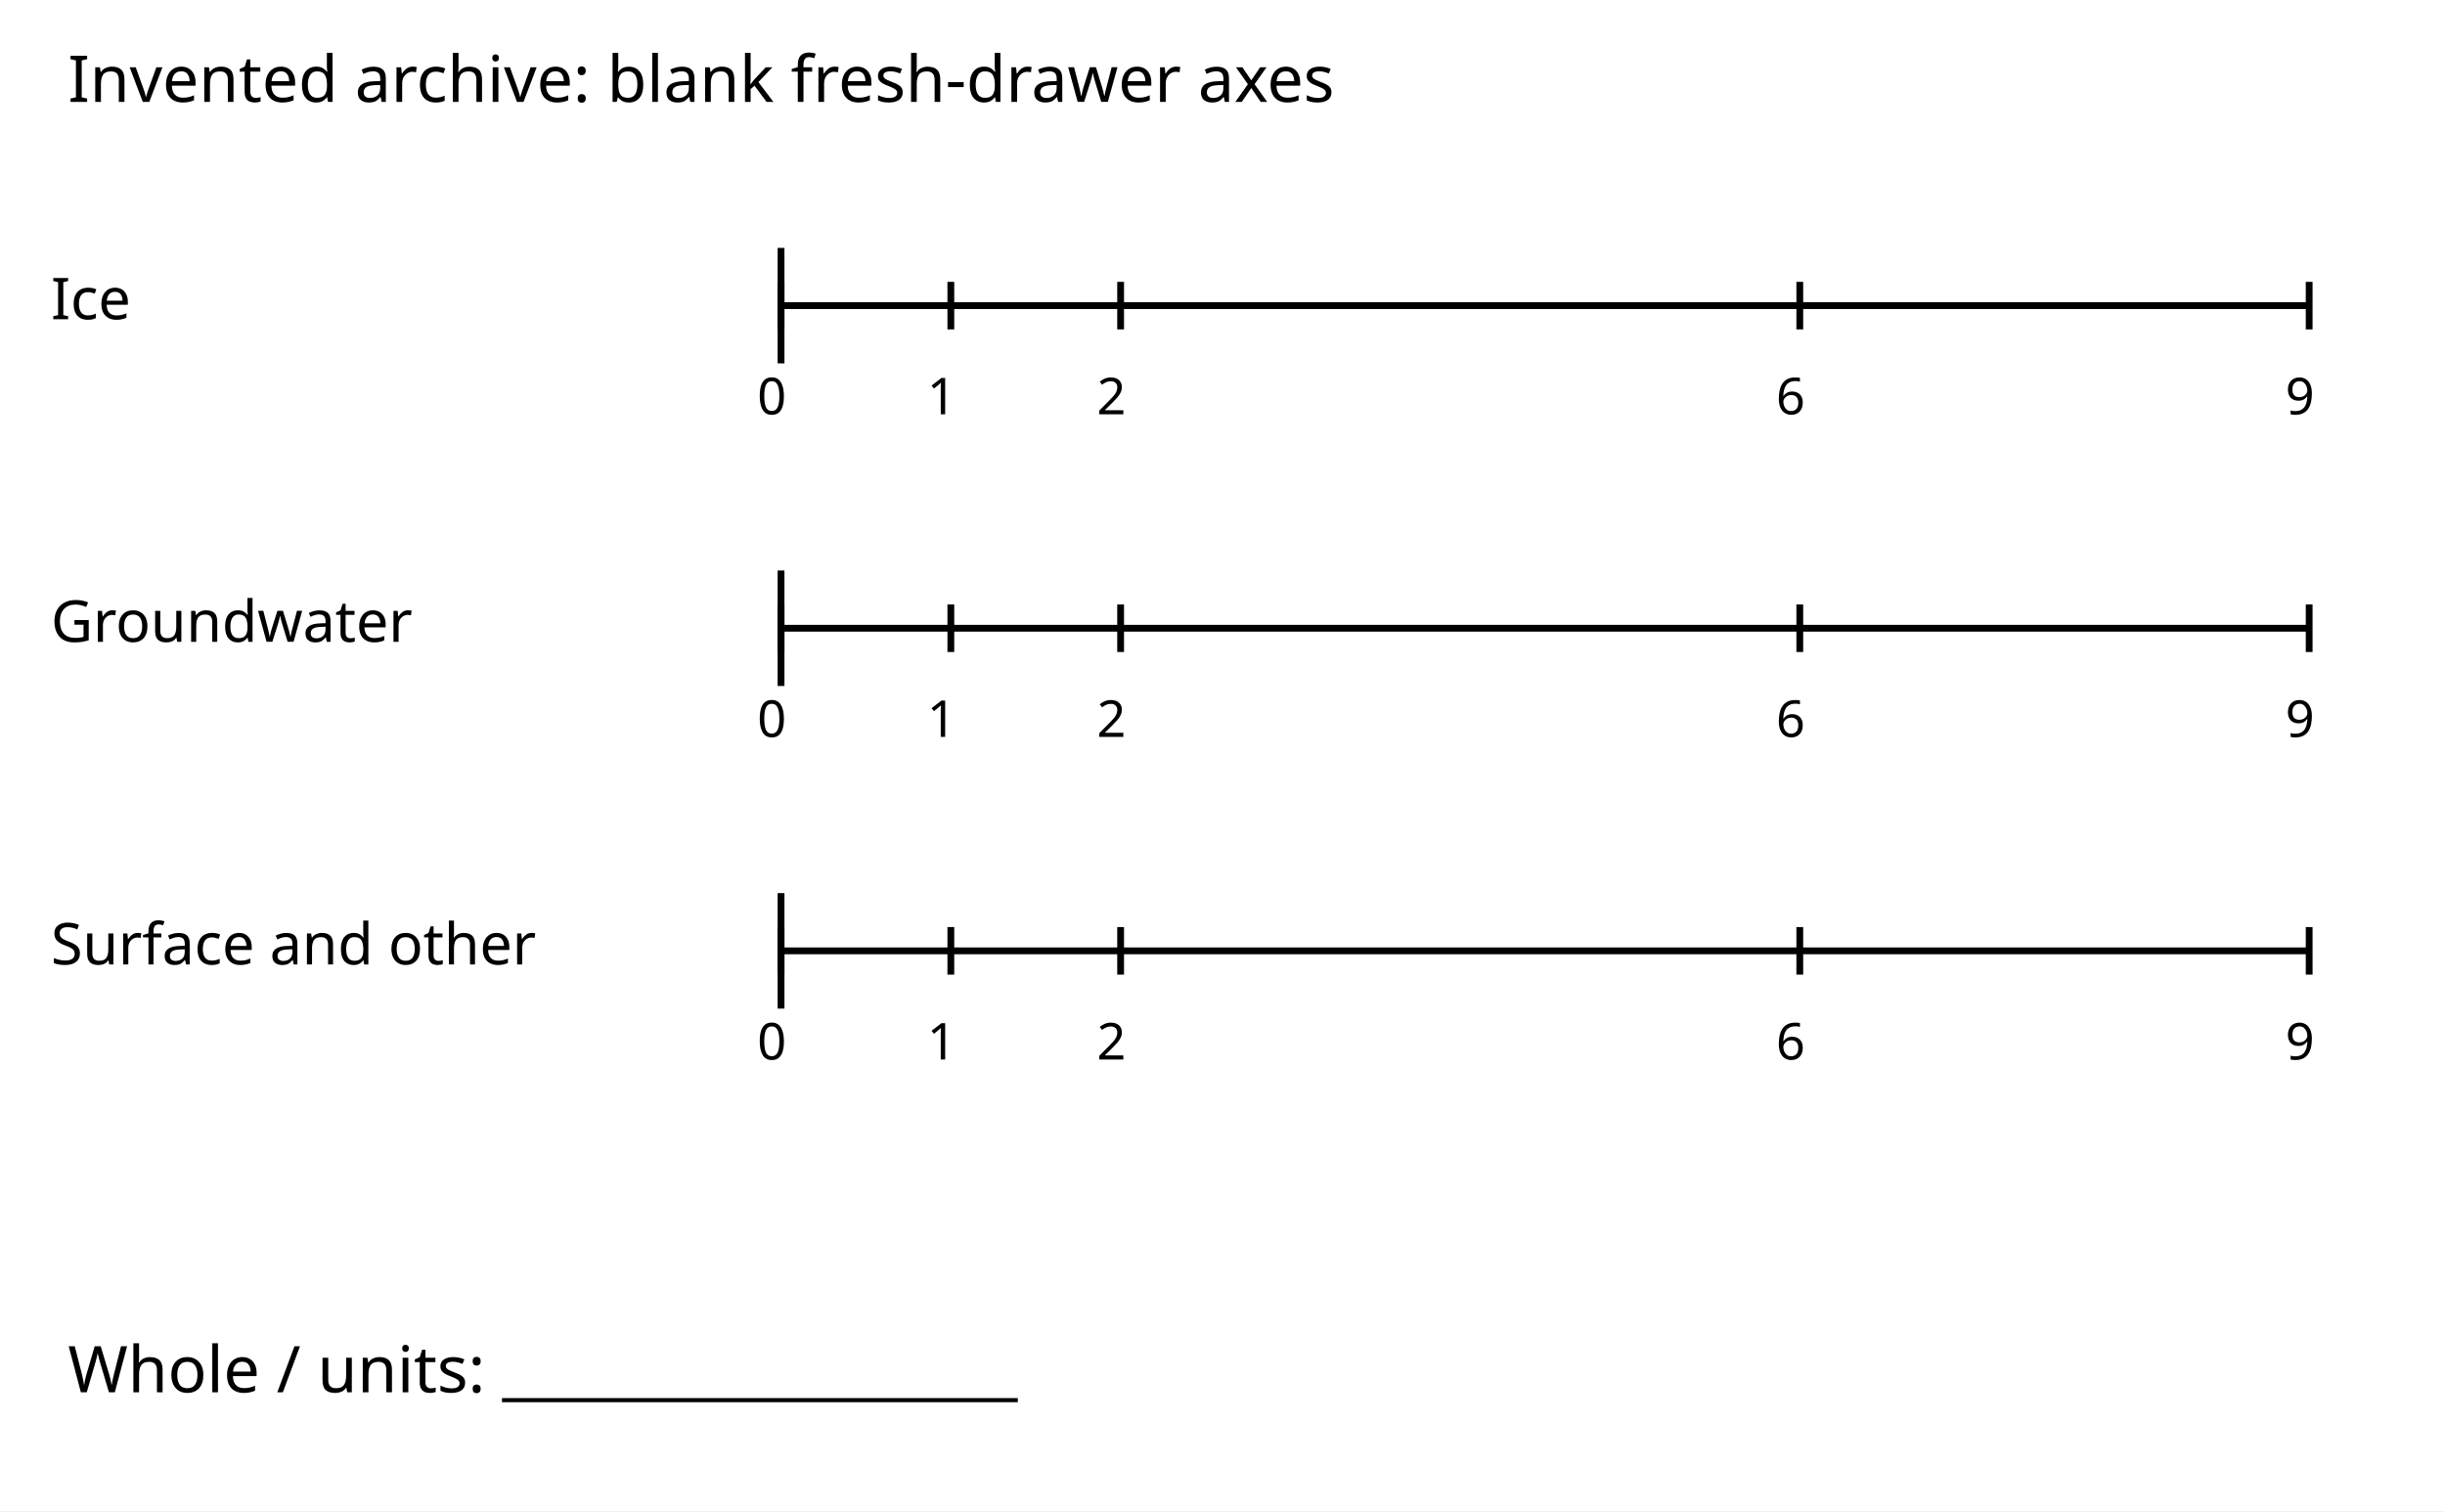
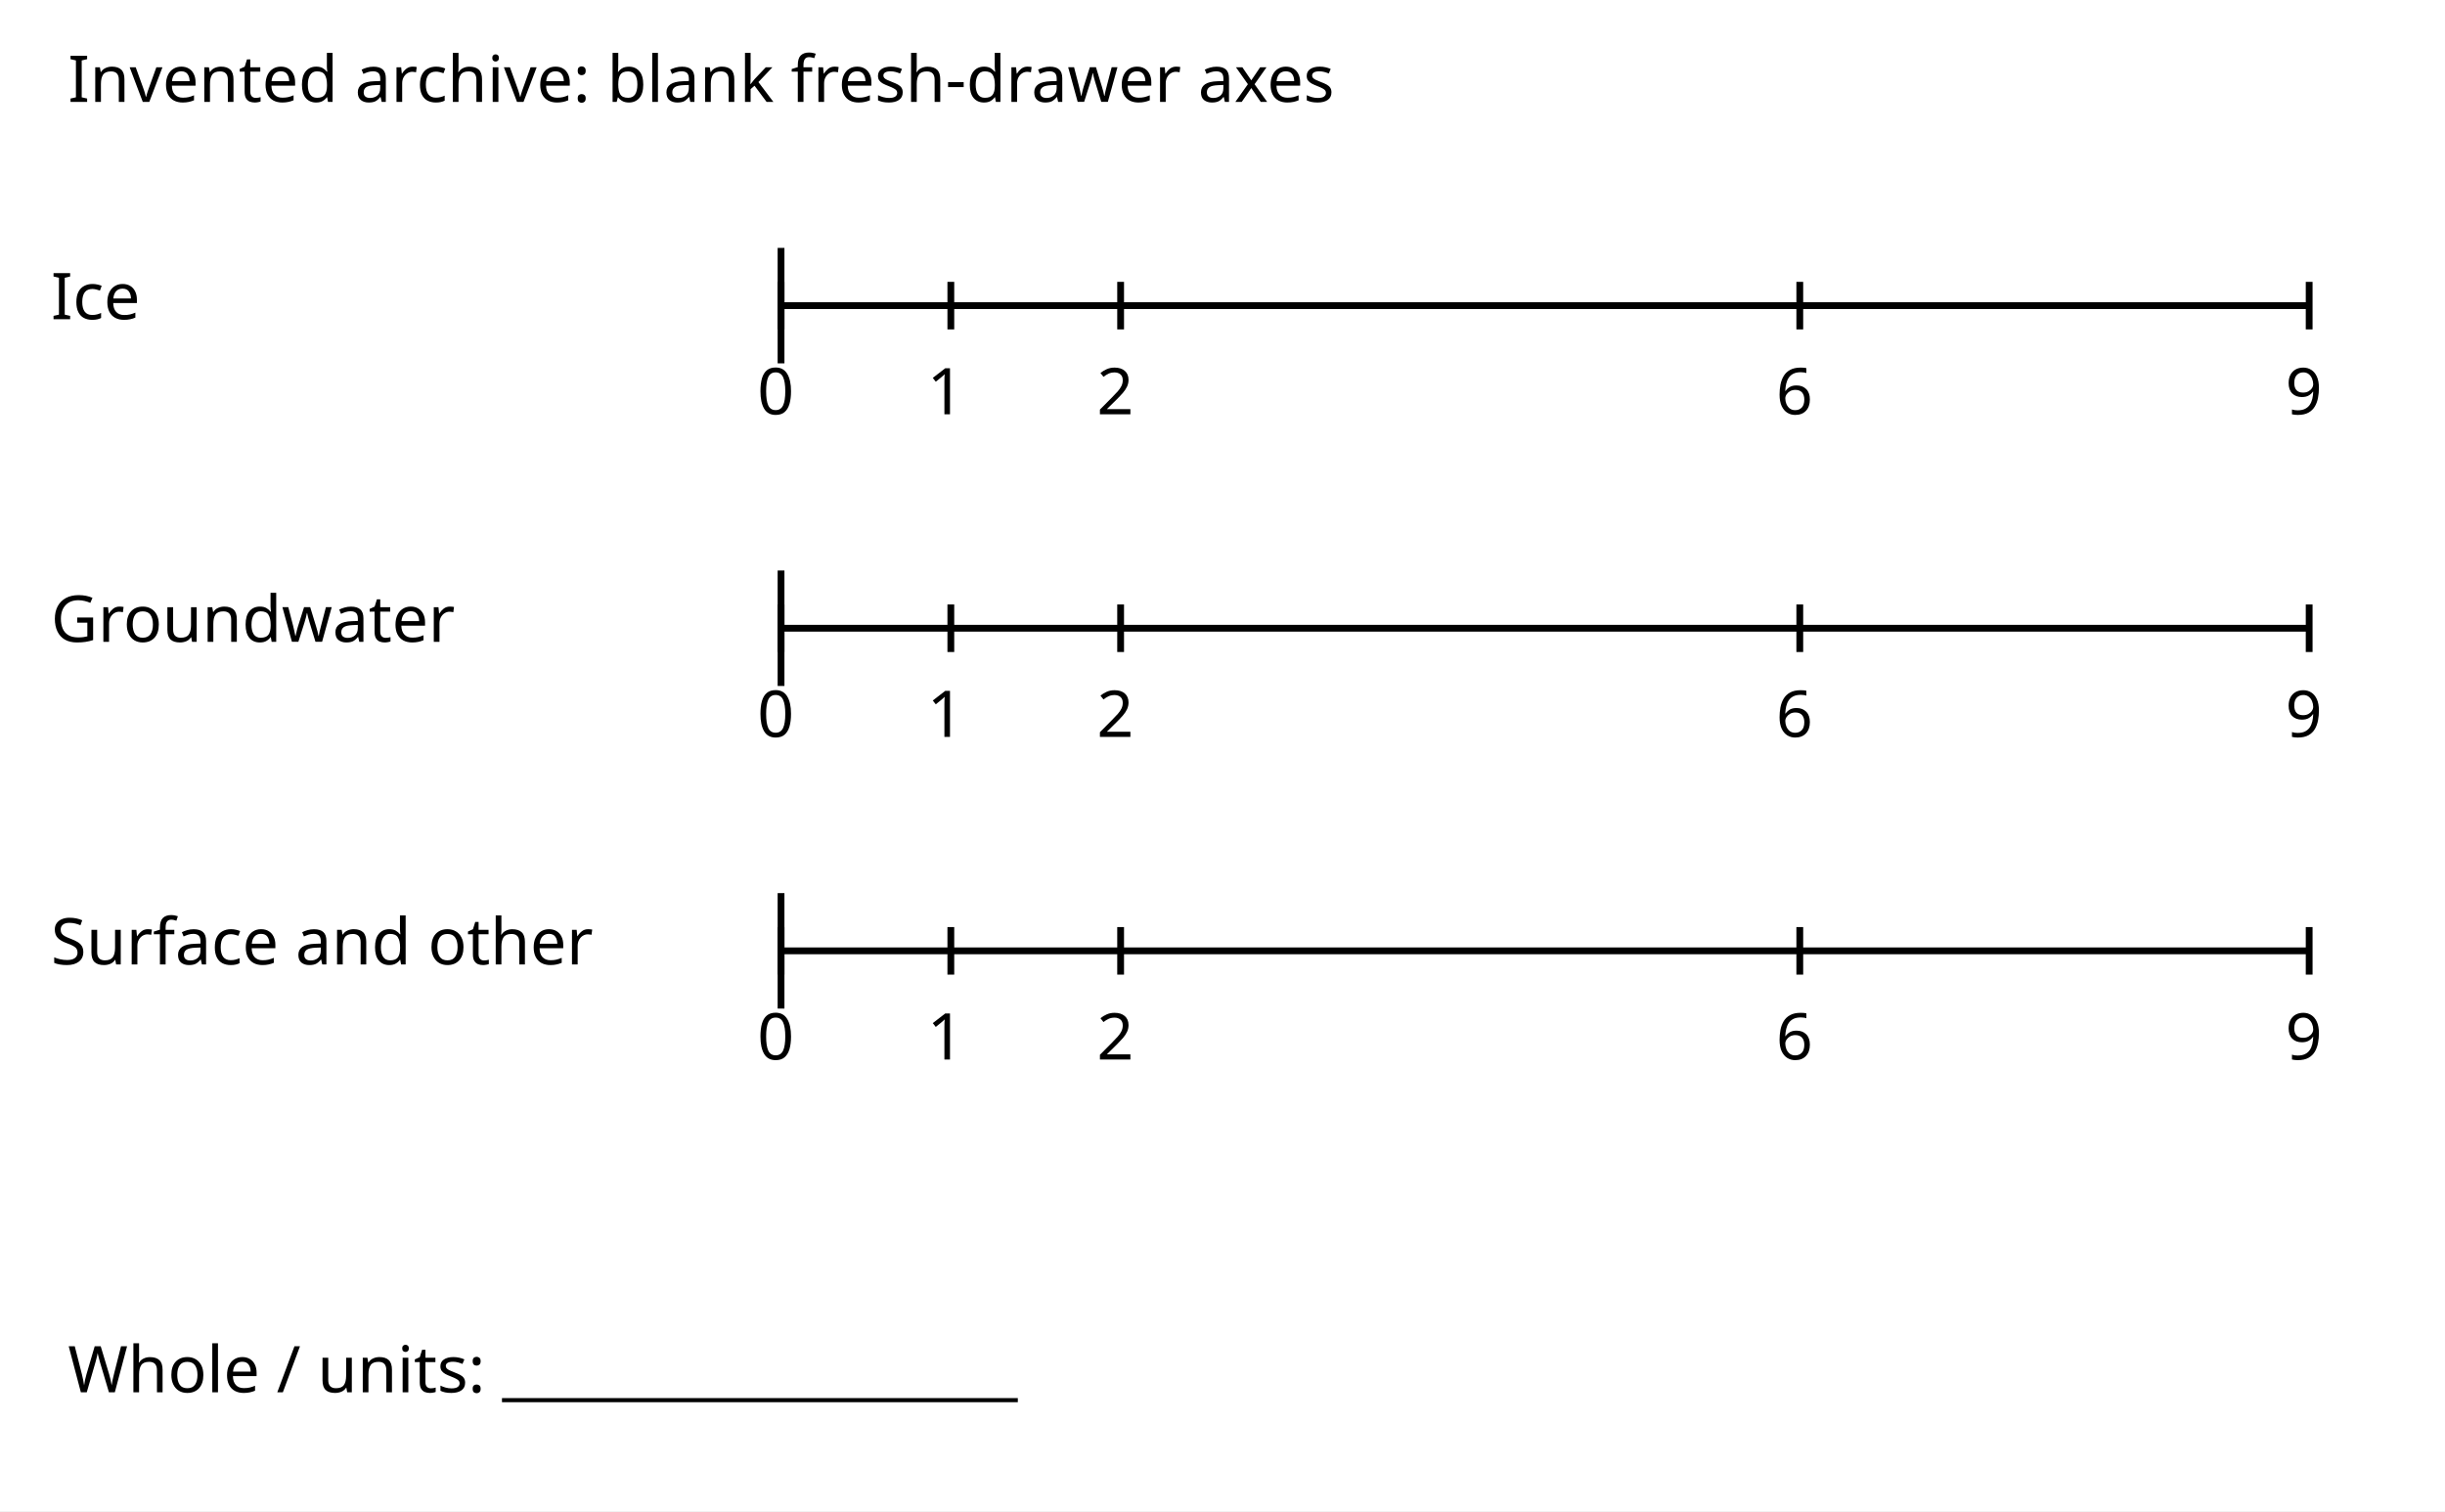
<svg xmlns="http://www.w3.org/2000/svg" width="720" height="445" viewBox="0 0 720 445">
  <rect width="720" height="445" fill="white" />
  <g fill="none" stroke="black" stroke-width="2">
    <text x="20" y="30" font-family="sans-serif" font-size="19" fill="black" stroke="none">Invented archive: blank fresh-drawer axes</text>
-     <text x="15" y="94" font-family="sans-serif" font-size="17" fill="black" stroke="none">Ice</text>
+     <text x="15" y="94" font-family="sans-serif" font-size="19" fill="black" stroke="none">Ice</text>
    <path d="M230 73 V107 M230 90 H680" />
    <path d="M230.0 83 V97" />
-     <text x="223.0" y="122" font-family="sans-serif" font-size="15" fill="black" stroke="none">0</text>
+     <text x="223.0" y="122" font-family="sans-serif" font-size="19" fill="black" stroke="none">0</text>
    <path d="M280.0 83 V97" />
-     <text x="273.0" y="122" font-family="sans-serif" font-size="15" fill="black" stroke="none">1</text>
+     <text x="273.0" y="122" font-family="sans-serif" font-size="19" fill="black" stroke="none">1</text>
    <path d="M330.0 83 V97" />
-     <text x="323.0" y="122" font-family="sans-serif" font-size="15" fill="black" stroke="none">2</text>
+     <text x="323.0" y="122" font-family="sans-serif" font-size="19" fill="black" stroke="none">2</text>
    <path d="M530.0 83 V97" />
-     <text x="523.0" y="122" font-family="sans-serif" font-size="15" fill="black" stroke="none">6</text>
+     <text x="523.0" y="122" font-family="sans-serif" font-size="19" fill="black" stroke="none">6</text>
    <path d="M680.0 83 V97" />
-     <text x="673.0" y="122" font-family="sans-serif" font-size="15" fill="black" stroke="none">9</text>
-     <text x="15" y="189" font-family="sans-serif" font-size="17" fill="black" stroke="none">Groundwater</text>
+     <text x="673.0" y="122" font-family="sans-serif" font-size="19" fill="black" stroke="none">9</text>
+     <text x="15" y="189" font-family="sans-serif" font-size="19" fill="black" stroke="none">Groundwater</text>
    <path d="M230 168 V202 M230 185 H680" />
    <path d="M230.0 178 V192" />
-     <text x="223.0" y="217" font-family="sans-serif" font-size="15" fill="black" stroke="none">0</text>
+     <text x="223.0" y="217" font-family="sans-serif" font-size="19" fill="black" stroke="none">0</text>
    <path d="M280.0 178 V192" />
-     <text x="273.0" y="217" font-family="sans-serif" font-size="15" fill="black" stroke="none">1</text>
+     <text x="273.0" y="217" font-family="sans-serif" font-size="19" fill="black" stroke="none">1</text>
    <path d="M330.0 178 V192" />
-     <text x="323.0" y="217" font-family="sans-serif" font-size="15" fill="black" stroke="none">2</text>
+     <text x="323.0" y="217" font-family="sans-serif" font-size="19" fill="black" stroke="none">2</text>
    <path d="M530.0 178 V192" />
-     <text x="523.0" y="217" font-family="sans-serif" font-size="15" fill="black" stroke="none">6</text>
+     <text x="523.0" y="217" font-family="sans-serif" font-size="19" fill="black" stroke="none">6</text>
    <path d="M680.0 178 V192" />
-     <text x="673.0" y="217" font-family="sans-serif" font-size="15" fill="black" stroke="none">9</text>
-     <text x="15" y="284" font-family="sans-serif" font-size="17" fill="black" stroke="none">Surface and other</text>
+     <text x="673.0" y="217" font-family="sans-serif" font-size="19" fill="black" stroke="none">9</text>
+     <text x="15" y="284" font-family="sans-serif" font-size="19" fill="black" stroke="none">Surface and other</text>
    <path d="M230 263 V297 M230 280 H680" />
    <path d="M230.0 273 V287" />
-     <text x="223.0" y="312" font-family="sans-serif" font-size="15" fill="black" stroke="none">0</text>
+     <text x="223.0" y="312" font-family="sans-serif" font-size="19" fill="black" stroke="none">0</text>
    <path d="M280.0 273 V287" />
-     <text x="273.0" y="312" font-family="sans-serif" font-size="15" fill="black" stroke="none">1</text>
+     <text x="273.0" y="312" font-family="sans-serif" font-size="19" fill="black" stroke="none">1</text>
    <path d="M330.0 273 V287" />
-     <text x="323.0" y="312" font-family="sans-serif" font-size="15" fill="black" stroke="none">2</text>
+     <text x="323.0" y="312" font-family="sans-serif" font-size="19" fill="black" stroke="none">2</text>
    <path d="M530.0 273 V287" />
-     <text x="523.0" y="312" font-family="sans-serif" font-size="15" fill="black" stroke="none">6</text>
+     <text x="523.0" y="312" font-family="sans-serif" font-size="19" fill="black" stroke="none">6</text>
    <path d="M680.0 273 V287" />
-     <text x="673.0" y="312" font-family="sans-serif" font-size="15" fill="black" stroke="none">9</text>
+     <text x="673.0" y="312" font-family="sans-serif" font-size="19" fill="black" stroke="none">9</text>
    <text x="20" y="410" font-family="sans-serif" font-size="19" fill="black" stroke="none">Whole / units: __________________</text>
  </g>
</svg>
